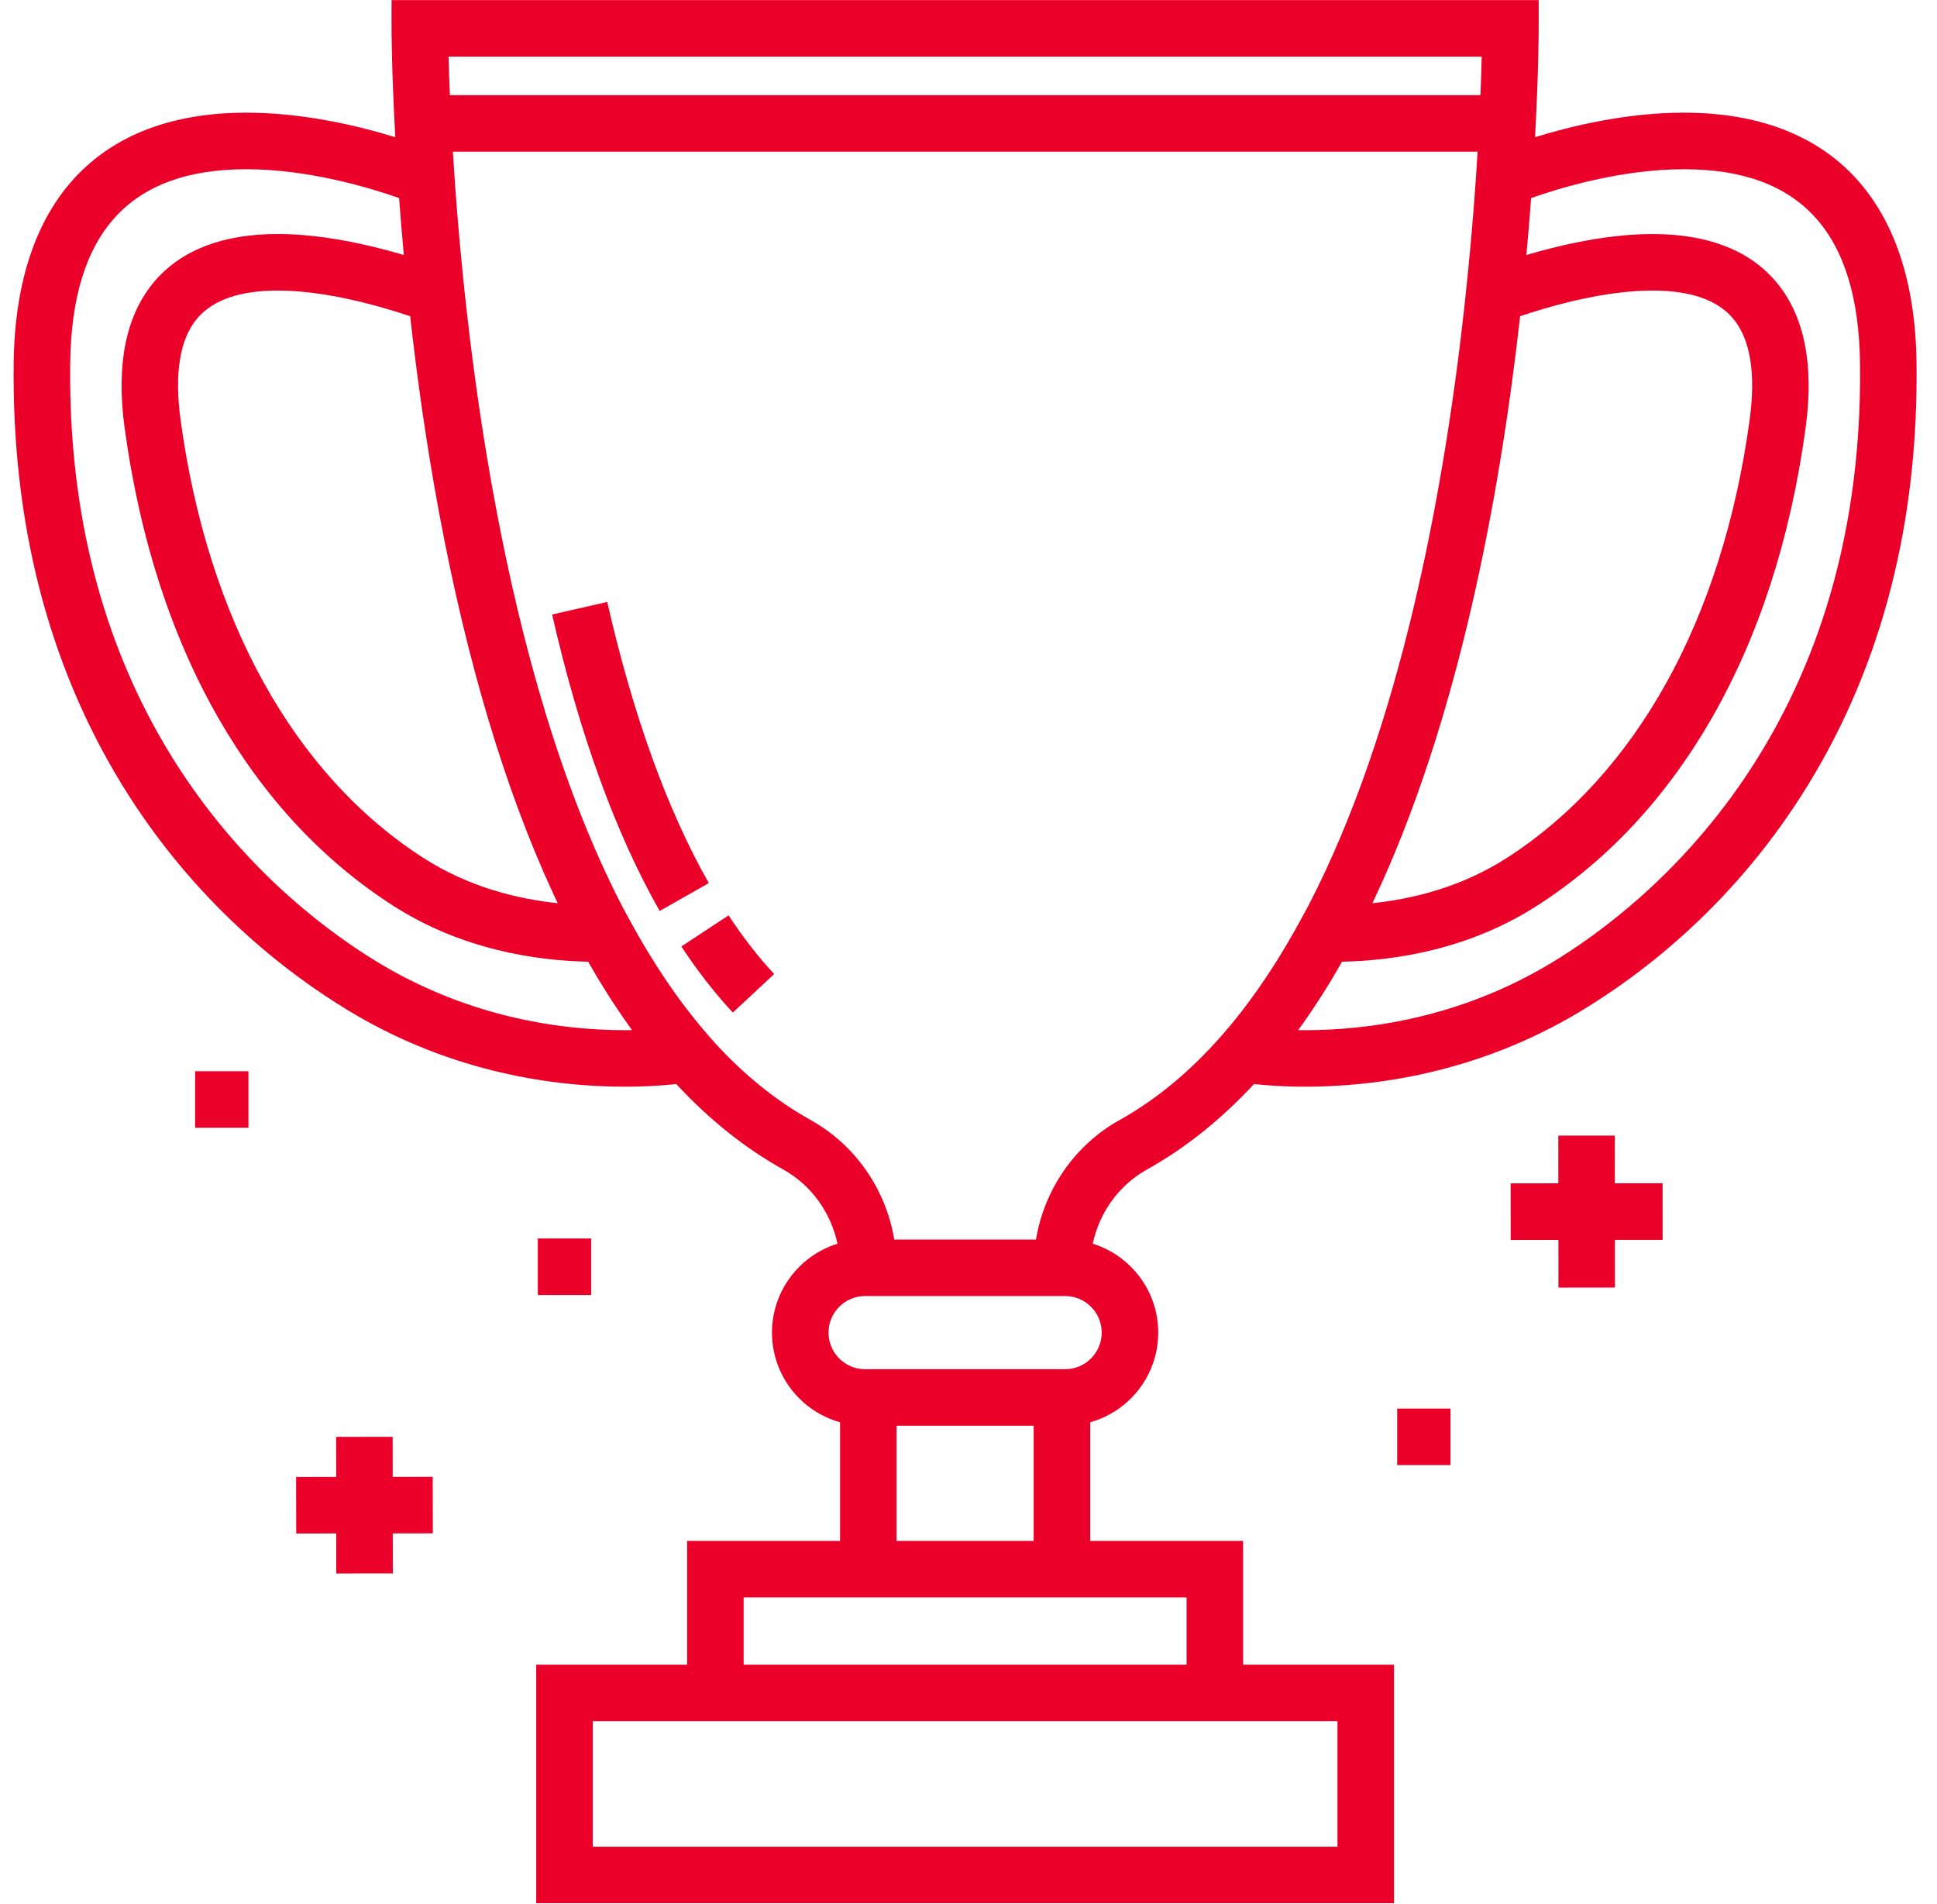
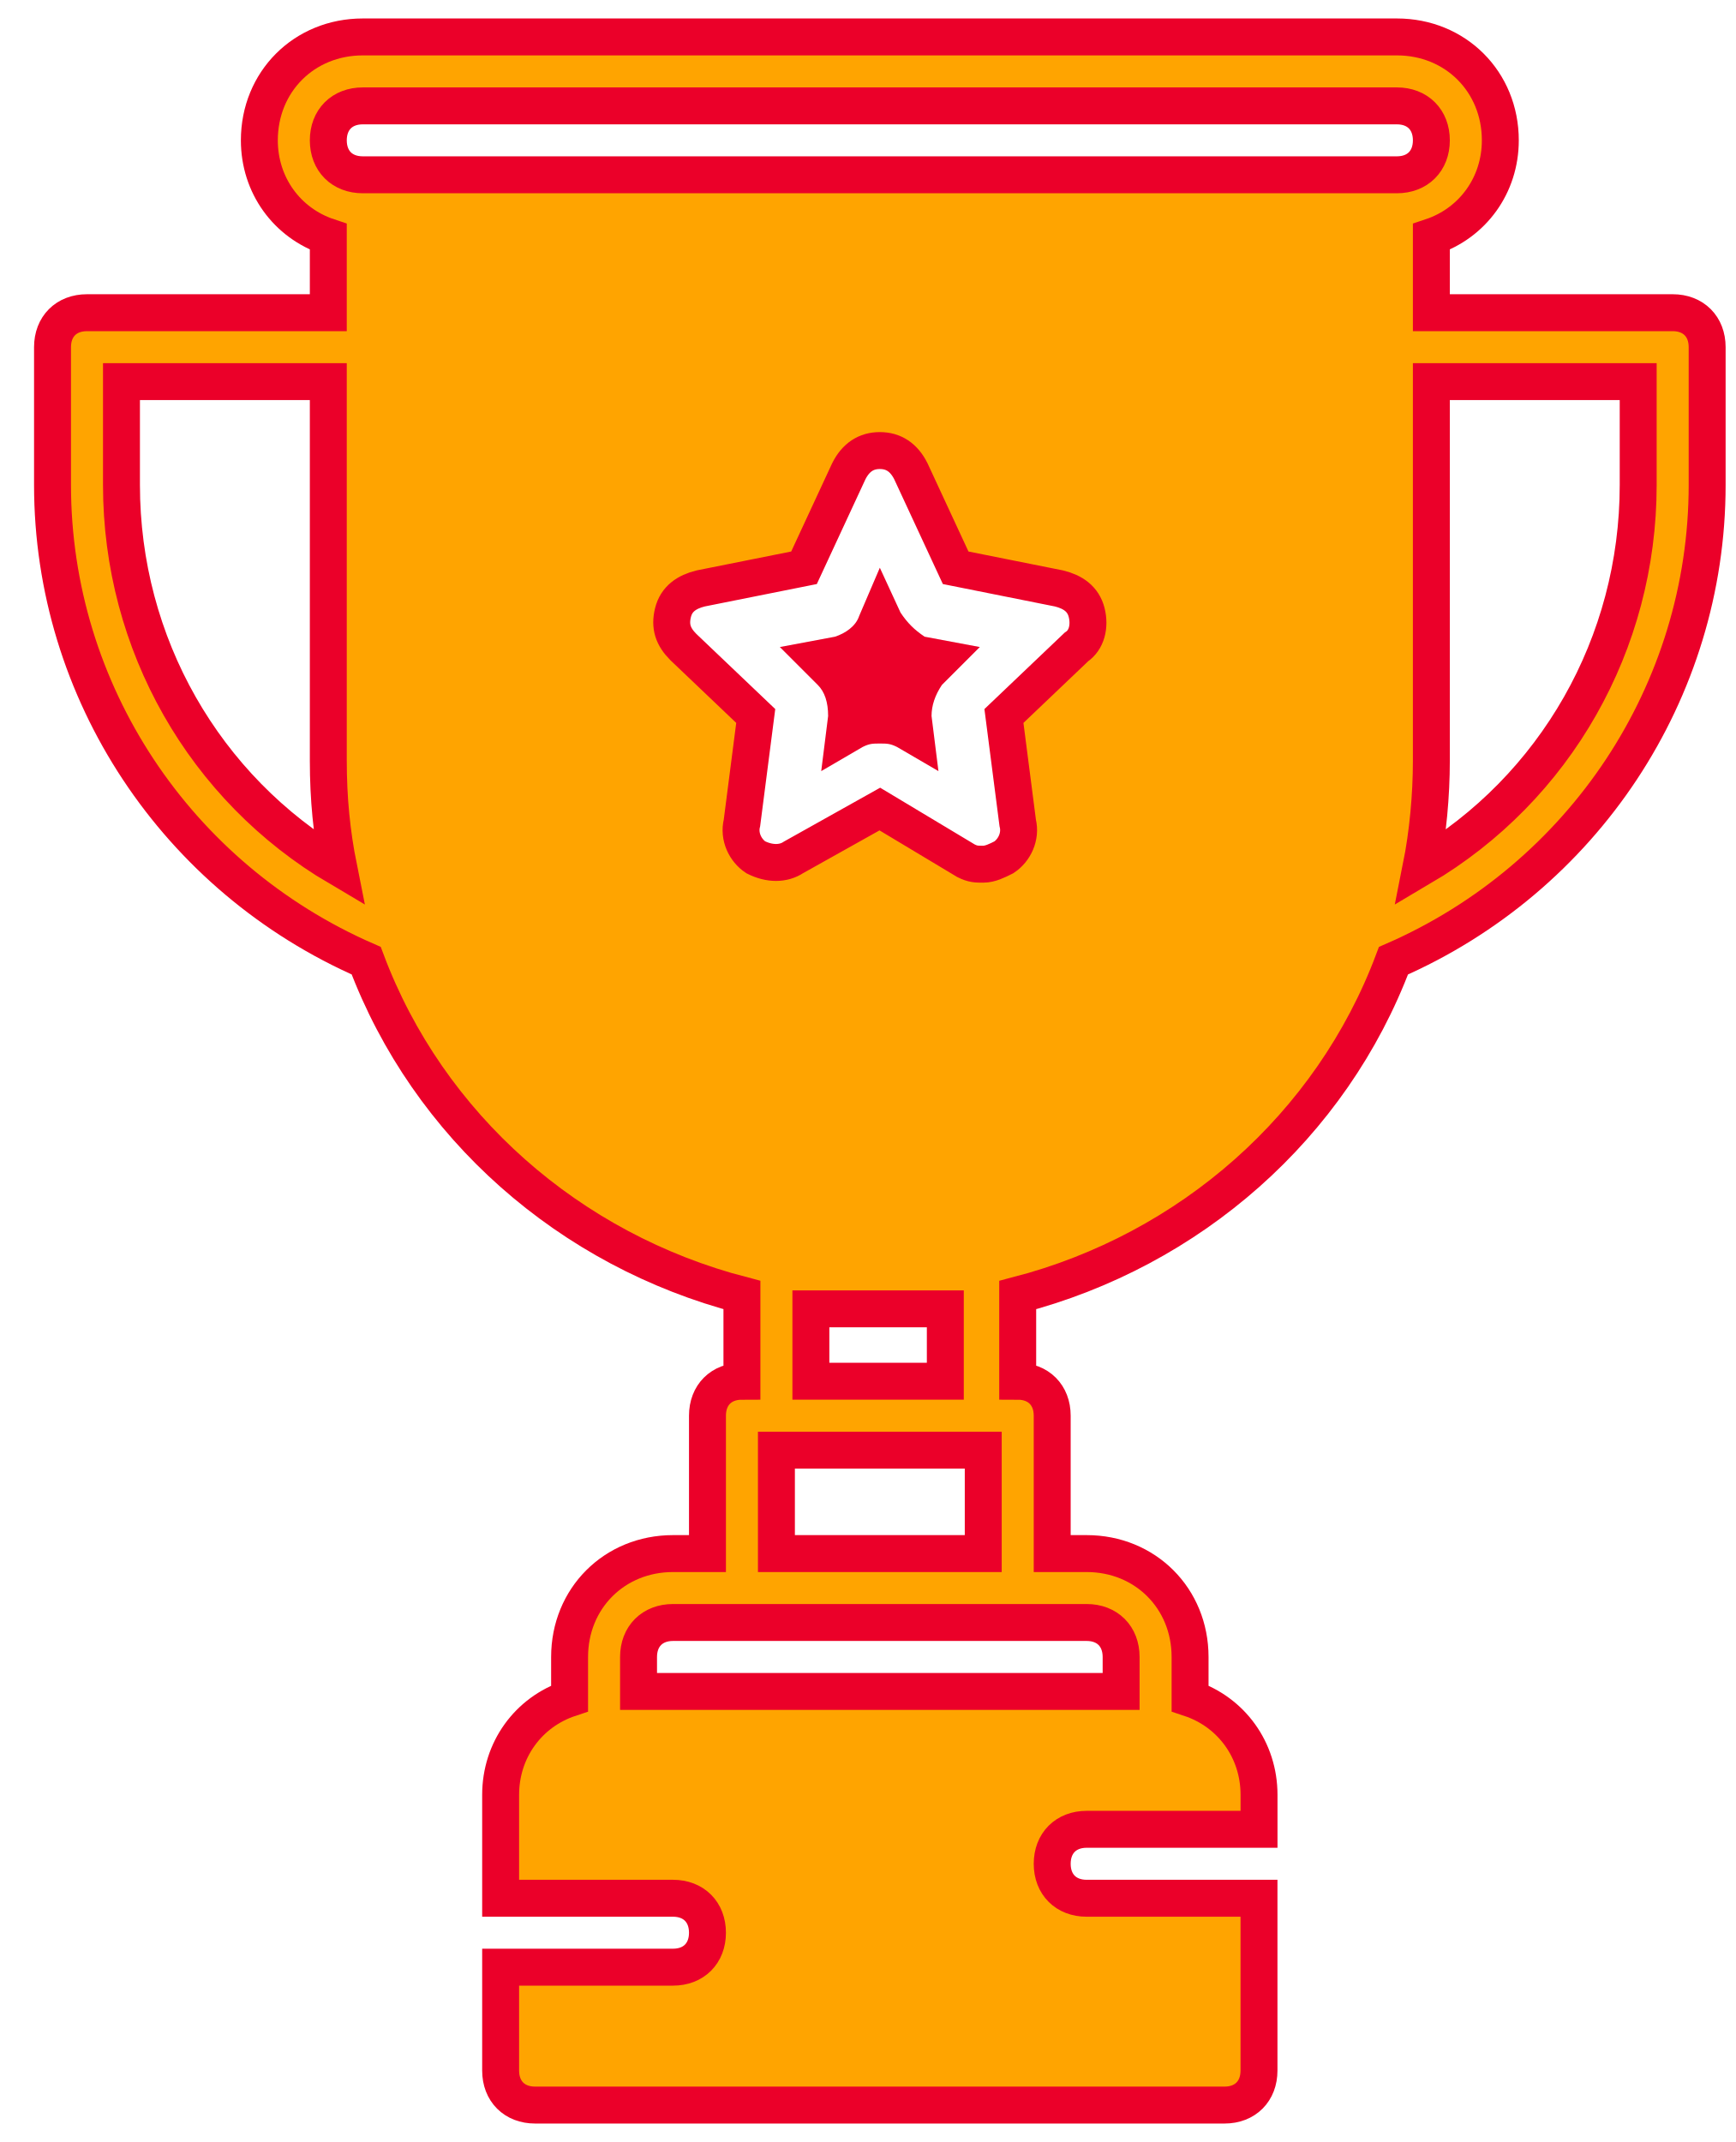
- <svg xmlns="http://www.w3.org/2000/svg" width="57px" height="56px" viewBox="0 0 57 56" version="1.1">
+ <svg xmlns="http://www.w3.org/2000/svg" width="47px" height="58px" viewBox="0 0 47 58" version="1.1">
  <defs />
-   <g id="Landing" stroke="none" stroke-width="1" fill="none" fill-rule="evenodd" transform="translate(-315, -1017)">
-     <g id="perfilador" transform="translate(162, 873)" fill="#EB0029" fill-rule="nonzero">
-       <g id="Group-6" transform="translate(126.4, 144)">
-         <g id="trophy" transform="translate(26, 0)">
-           <path d="M56.998,10.686 C56.942,5.933 54.51,3.315 50.149,3.315 C48.461,3.315 46.835,3.708 45.772,4.036 C45.877,2.093 45.879,0.894 45.879,0.835 L45.879,0.003 L12.122,0.003 L12.122,0.835 C12.122,0.863 12.124,2.081 12.232,4.037 C11.168,3.709 9.54,3.315 7.851,3.315 C3.49,3.315 1.058,5.933 1.002,10.686 C0.947,15.362 2.013,19.524 4.171,23.057 C6.29,26.526 8.998,28.616 10.896,29.759 C13.937,31.589 16.977,31.973 18.991,31.973 C19.487,31.973 19.966,31.949 20.413,31.903 C20.443,31.9 20.47,31.897 20.499,31.894 C21.473,32.942 22.523,33.782 23.645,34.407 C24.472,34.867 25.047,35.669 25.244,36.592 C24.129,36.939 23.317,37.981 23.317,39.208 C23.317,40.464 24.166,41.524 25.32,41.846 L25.32,45.337 L20.82,45.337 L20.82,48.979 L16.379,48.979 L16.379,55.997 L41.621,55.997 L41.621,48.979 L37.18,48.979 L37.18,45.337 L32.681,45.337 L32.681,41.846 C33.834,41.524 34.683,40.464 34.683,39.208 C34.683,37.98 33.871,36.939 32.756,36.592 C32.953,35.669 33.529,34.867 34.356,34.407 C35.475,33.784 36.532,32.939 37.503,31.894 C37.848,31.932 38.364,31.973 39.009,31.973 C39.009,31.973 39.009,31.973 39.009,31.973 C41.023,31.973 44.063,31.588 47.103,29.759 C49.002,28.616 51.71,26.526 53.828,23.057 C55.987,19.524 57.053,15.362 56.998,10.686 Z M44.202,1.666 C44.195,1.97 44.183,2.353 44.165,2.8 L13.839,2.8 C13.82,2.353 13.808,1.97 13.8,1.666 L44.202,1.666 Z M45.333,9.302 C46.46,8.927 47.921,8.549 49.229,8.549 C50.326,8.549 51.116,8.817 51.576,9.345 C52.106,9.953 52.277,10.973 52.083,12.379 C51.279,18.233 48.741,22.803 44.935,25.246 C43.61,26.097 42.182,26.449 40.986,26.574 C43.517,21.255 44.741,14.581 45.333,9.302 Z M13.523,15.095 C14.341,19.482 15.47,23.25 16.88,26.293 C16.924,26.388 16.968,26.481 17.012,26.574 C15.816,26.449 14.39,26.097 13.065,25.246 C9.259,22.803 6.721,18.233 5.917,12.379 C5.723,10.973 5.894,9.953 6.424,9.345 C6.885,8.817 7.675,8.549 8.771,8.549 C10.081,8.549 11.542,8.928 12.67,9.303 C12.871,11.104 13.146,13.074 13.523,15.095 Z M18.991,30.31 C17.188,30.31 14.468,29.967 11.754,28.334 C8.979,26.664 2.537,21.602 2.665,10.706 C2.71,6.852 4.407,4.979 7.851,4.979 C9.693,4.979 11.512,5.534 12.344,5.827 C12.385,6.385 12.432,6.944 12.483,7.502 C11.353,7.17 10.021,6.885 8.771,6.885 C7.172,6.885 5.961,7.345 5.17,8.252 C4.311,9.238 4.007,10.702 4.269,12.605 C4.716,15.864 5.652,18.745 7.05,21.167 C8.385,23.48 10.106,25.323 12.166,26.646 C14.178,27.938 16.354,28.263 17.907,28.295 C17.912,28.304 17.917,28.313 17.922,28.322 C18.007,28.471 18.093,28.617 18.18,28.762 C18.207,28.807 18.235,28.852 18.262,28.897 C18.345,29.033 18.428,29.168 18.512,29.3 C18.544,29.349 18.576,29.398 18.608,29.447 C18.666,29.535 18.723,29.623 18.782,29.709 C18.838,29.793 18.894,29.876 18.951,29.958 C19.007,30.038 19.062,30.117 19.119,30.196 C19.145,30.233 19.171,30.271 19.197,30.308 C19.13,30.309 19.062,30.31 18.991,30.31 Z M39.958,50.642 L39.958,54.334 L18.043,54.334 L18.043,50.642 L20.82,50.642 L37.181,50.642 L39.958,50.642 Z M32.681,47 L35.517,47 L35.517,48.979 L22.483,48.979 L22.483,47 L25.32,47 L32.681,47 Z M26.983,45.337 L26.983,41.948 L31.018,41.948 L31.018,45.337 L26.983,45.337 Z M33.02,39.208 C33.02,39.802 32.537,40.285 31.944,40.285 L26.057,40.285 C25.463,40.285 24.981,39.802 24.981,39.208 C24.981,38.615 25.463,38.132 26.057,38.132 L31.944,38.132 C32.537,38.132 33.02,38.615 33.02,39.208 Z M37.18,29.701 C37.171,29.713 37.162,29.725 37.153,29.737 C37.071,29.843 36.988,29.946 36.906,30.048 C36.885,30.073 36.865,30.098 36.845,30.123 C36.754,30.233 36.662,30.341 36.569,30.447 C36.565,30.452 36.561,30.457 36.556,30.462 C35.629,31.52 34.617,32.358 33.547,32.953 C32.229,33.687 31.333,34.989 31.086,36.469 L26.915,36.469 C26.668,34.989 25.772,33.687 24.454,32.953 C23.422,32.379 22.489,31.612 21.647,30.695 L21.444,30.463 C20.617,29.52 19.838,28.377 19.127,27.067 L18.91,26.666 C15.334,19.756 14.252,9.768 13.926,4.463 L44.081,4.463 C44.067,4.694 44.052,4.932 44.035,5.18 C44.034,5.191 44.033,5.203 44.033,5.215 C44.014,5.483 43.995,5.752 43.974,6.021 C43.973,6.029 43.973,6.037 43.972,6.045 C43.906,6.898 43.827,7.754 43.737,8.6 L43.683,9.112 C43.078,14.529 41.802,21.43 39.111,26.629 L38.873,27.067 C38.344,28.042 37.777,28.924 37.18,29.701 Z M46.246,28.334 C43.532,29.967 40.813,30.31 39.01,30.31 C39.01,30.31 39.009,30.31 39.009,30.31 C38.938,30.31 38.87,30.309 38.803,30.308 C38.804,30.306 38.805,30.305 38.806,30.303 C38.914,30.154 39.02,30.003 39.125,29.85 C39.138,29.831 39.15,29.812 39.163,29.793 C39.252,29.663 39.339,29.531 39.425,29.397 C39.447,29.363 39.469,29.329 39.491,29.294 C39.587,29.145 39.681,28.994 39.774,28.841 C39.788,28.817 39.802,28.792 39.817,28.768 C39.892,28.641 39.967,28.513 40.041,28.384 C40.059,28.354 40.076,28.325 40.094,28.295 C41.646,28.264 43.822,27.938 45.834,26.646 C47.894,25.323 49.616,23.48 50.95,21.168 C52.348,18.745 53.284,15.865 53.732,12.605 C53.993,10.702 53.69,9.238 52.83,8.252 C52.04,7.345 50.828,6.886 49.229,6.886 C47.98,6.886 46.648,7.17 45.517,7.502 C45.57,6.934 45.615,6.388 45.653,5.87 C45.654,5.856 45.655,5.841 45.657,5.827 C46.488,5.534 48.307,4.979 50.149,4.979 C53.594,4.979 55.29,6.852 55.335,10.706 C55.463,21.602 49.021,26.663 46.246,28.334 Z" id="Shape" />
-           <path d="M22.039,26.932 L20.65,27.847 C21.124,28.567 21.634,29.221 22.165,29.792 L23.382,28.658 C22.914,28.156 22.462,27.575 22.039,26.932 Z" id="Shape" />
-           <path d="M18.469,17.71 L16.847,18.08 C17.645,21.576 18.71,24.511 20.012,26.803 L21.458,25.982 C20.236,23.831 19.23,21.048 18.469,17.71 Z" id="Shape" />
-           <polygon id="Shape" points="49.526 36.478 49.525 34.814 48.121 34.815 48.12 33.411 46.456 33.412 46.457 34.816 45.053 34.817 45.054 36.481 46.459 36.48 46.46 37.884 48.123 37.882 48.122 36.478" />
-           <polygon id="Shape" points="13.336 45.114 13.334 43.451 12.156 43.452 12.155 42.274 10.491 42.276 10.493 43.454 9.314 43.455 9.316 45.118 10.494 45.117 10.495 46.296 12.159 46.294 12.158 45.116" />
-           <rect id="Rectangle-path" x="6.342" y="31.518" width="1.569" height="1.663" />
-           <rect id="Rectangle-path" x="16.426" y="36.439" width="1.569" height="1.663" />
-           <rect id="Rectangle-path" x="41.715" y="41.443" width="1.569" height="1.663" />
+   <g id="Page-1" stroke="none" stroke-width="1" fill="none" fill-rule="evenodd">
+     <g id="Landing" transform="translate(-320, -1096)" fill-rule="nonzero">
+       <g id="perfilador" transform="translate(162, 953)">
+         <g id="Group-6" transform="translate(126.4, 144)">
+           <g id="trophy" transform="translate(33, 0)">
+             <path d="M25.129,16.52 L23.635,16.24 C23.355,16.053 23.169,15.867 22.982,15.587 L22.422,14.373 L21.862,15.68 C21.769,15.96 21.489,16.147 21.209,16.24 L19.715,16.52 L20.742,17.547 C20.929,17.733 21.022,18.013 21.022,18.387 L20.835,19.88 L21.955,19.227 C22.142,19.133 22.235,19.133 22.422,19.133 C22.609,19.133 22.702,19.133 22.889,19.227 L24.009,19.88 L23.822,18.387 C23.822,18.107 23.915,17.827 24.102,17.547 L25.129,16.52 Z" id="Shape" fill="#EB0029" />
+             <path d="M43.889,7.467 L37.355,7.467 L37.355,5.413 C38.475,5.04 39.222,4.013 39.222,2.8 C39.222,1.213 38.009,0 36.422,0 L8.422,0 C6.835,0 5.622,1.213 5.622,2.8 C5.622,4.013 6.369,5.04 7.489,5.413 L7.489,7.467 L0.955,7.467 C0.395,7.467 0.022,7.84 0.022,8.4 L0.022,12.133 C0.022,17.733 3.382,22.773 8.515,25.013 C10.195,29.493 14.022,32.853 18.688,34.066 L18.688,36.4 C18.128,36.4 17.755,36.773 17.755,37.333 L17.755,41.067 L16.822,41.067 C15.235,41.067 14.022,42.28 14.022,43.867 L14.022,44.987 C12.902,45.36 12.155,46.387 12.155,47.6 L12.155,50.4 L16.822,50.4 C17.382,50.4 17.755,50.773 17.755,51.333 C17.755,51.893 17.382,52.266 16.822,52.266 L12.155,52.266 L12.155,55.066 C12.155,55.626 12.528,56 13.088,56 L31.755,56 C32.315,56 32.688,55.626 32.688,55.066 L32.688,50.4 L28.022,50.4 C27.462,50.4 27.089,50.027 27.089,49.467 C27.089,48.907 27.462,48.533 28.022,48.533 L32.689,48.533 L32.689,47.6 C32.689,46.387 31.942,45.36 30.822,44.987 L30.822,43.867 C30.822,42.28 29.609,41.067 28.022,41.067 L27.089,41.067 L27.089,37.333 C27.089,36.773 26.715,36.4 26.155,36.4 L26.155,34.067 C30.822,32.854 34.649,29.494 36.329,25.014 C41.462,22.774 44.822,17.734 44.822,12.134 L44.822,8.4 C44.822,7.84 44.449,7.467 43.889,7.467 Z M1.889,12.133 L1.889,9.333 L7.489,9.333 L7.489,19.6 C7.489,20.627 7.582,21.56 7.769,22.493 C4.129,20.347 1.889,16.427 1.889,12.133 Z M28.022,42.933 C28.582,42.933 28.955,43.307 28.955,43.867 L28.955,44.8 L15.889,44.8 L15.889,43.867 C15.889,43.307 16.262,42.933 16.822,42.933 L18.689,42.933 L26.155,42.933 L28.022,42.933 Z M25.222,38.267 L25.222,41.067 L19.622,41.067 L19.622,38.267 L25.222,38.267 Z M20.555,36.4 L20.555,34.44 C20.648,34.44 20.742,34.44 20.742,34.44 C20.835,34.44 23.915,34.44 24.009,34.44 C24.102,34.44 24.195,34.44 24.195,34.44 L24.195,36.4 L20.555,36.4 Z M27.742,16.52 L25.782,18.387 L26.155,21.28 C26.248,21.653 26.062,22.027 25.782,22.213 C25.595,22.307 25.409,22.4 25.222,22.4 C25.035,22.4 24.942,22.4 24.755,22.307 L22.422,20.907 L20.089,22.213 C19.809,22.4 19.435,22.4 19.062,22.213 C18.782,22.027 18.595,21.653 18.689,21.28 L19.062,18.387 L17.102,16.52 C16.822,16.24 16.729,15.96 16.822,15.587 C16.915,15.214 17.195,15.027 17.569,14.934 L20.369,14.374 L21.582,11.76 C21.769,11.387 22.049,11.2 22.422,11.2 C22.795,11.2 23.075,11.387 23.262,11.76 L24.475,14.374 L27.275,14.934 C27.648,15.027 27.928,15.214 28.022,15.587 C28.115,15.96 28.022,16.333 27.742,16.52 Z M8.422,3.733 C7.862,3.733 7.489,3.36 7.489,2.8 C7.489,2.24 7.862,1.867 8.422,1.867 L36.422,1.867 C36.982,1.867 37.355,2.24 37.355,2.8 C37.355,3.36 36.982,3.733 36.422,3.733 L8.422,3.733 Z M42.955,12.133 C42.955,16.427 40.715,20.347 37.075,22.493 C37.262,21.56 37.355,20.533 37.355,19.6 L37.355,9.333 L42.955,9.333 L42.955,12.133 Z" id="Shape" stroke="#EB0029" fill="#FFA400" />
+           </g>
        </g>
      </g>
    </g>
  </g>
</svg>
